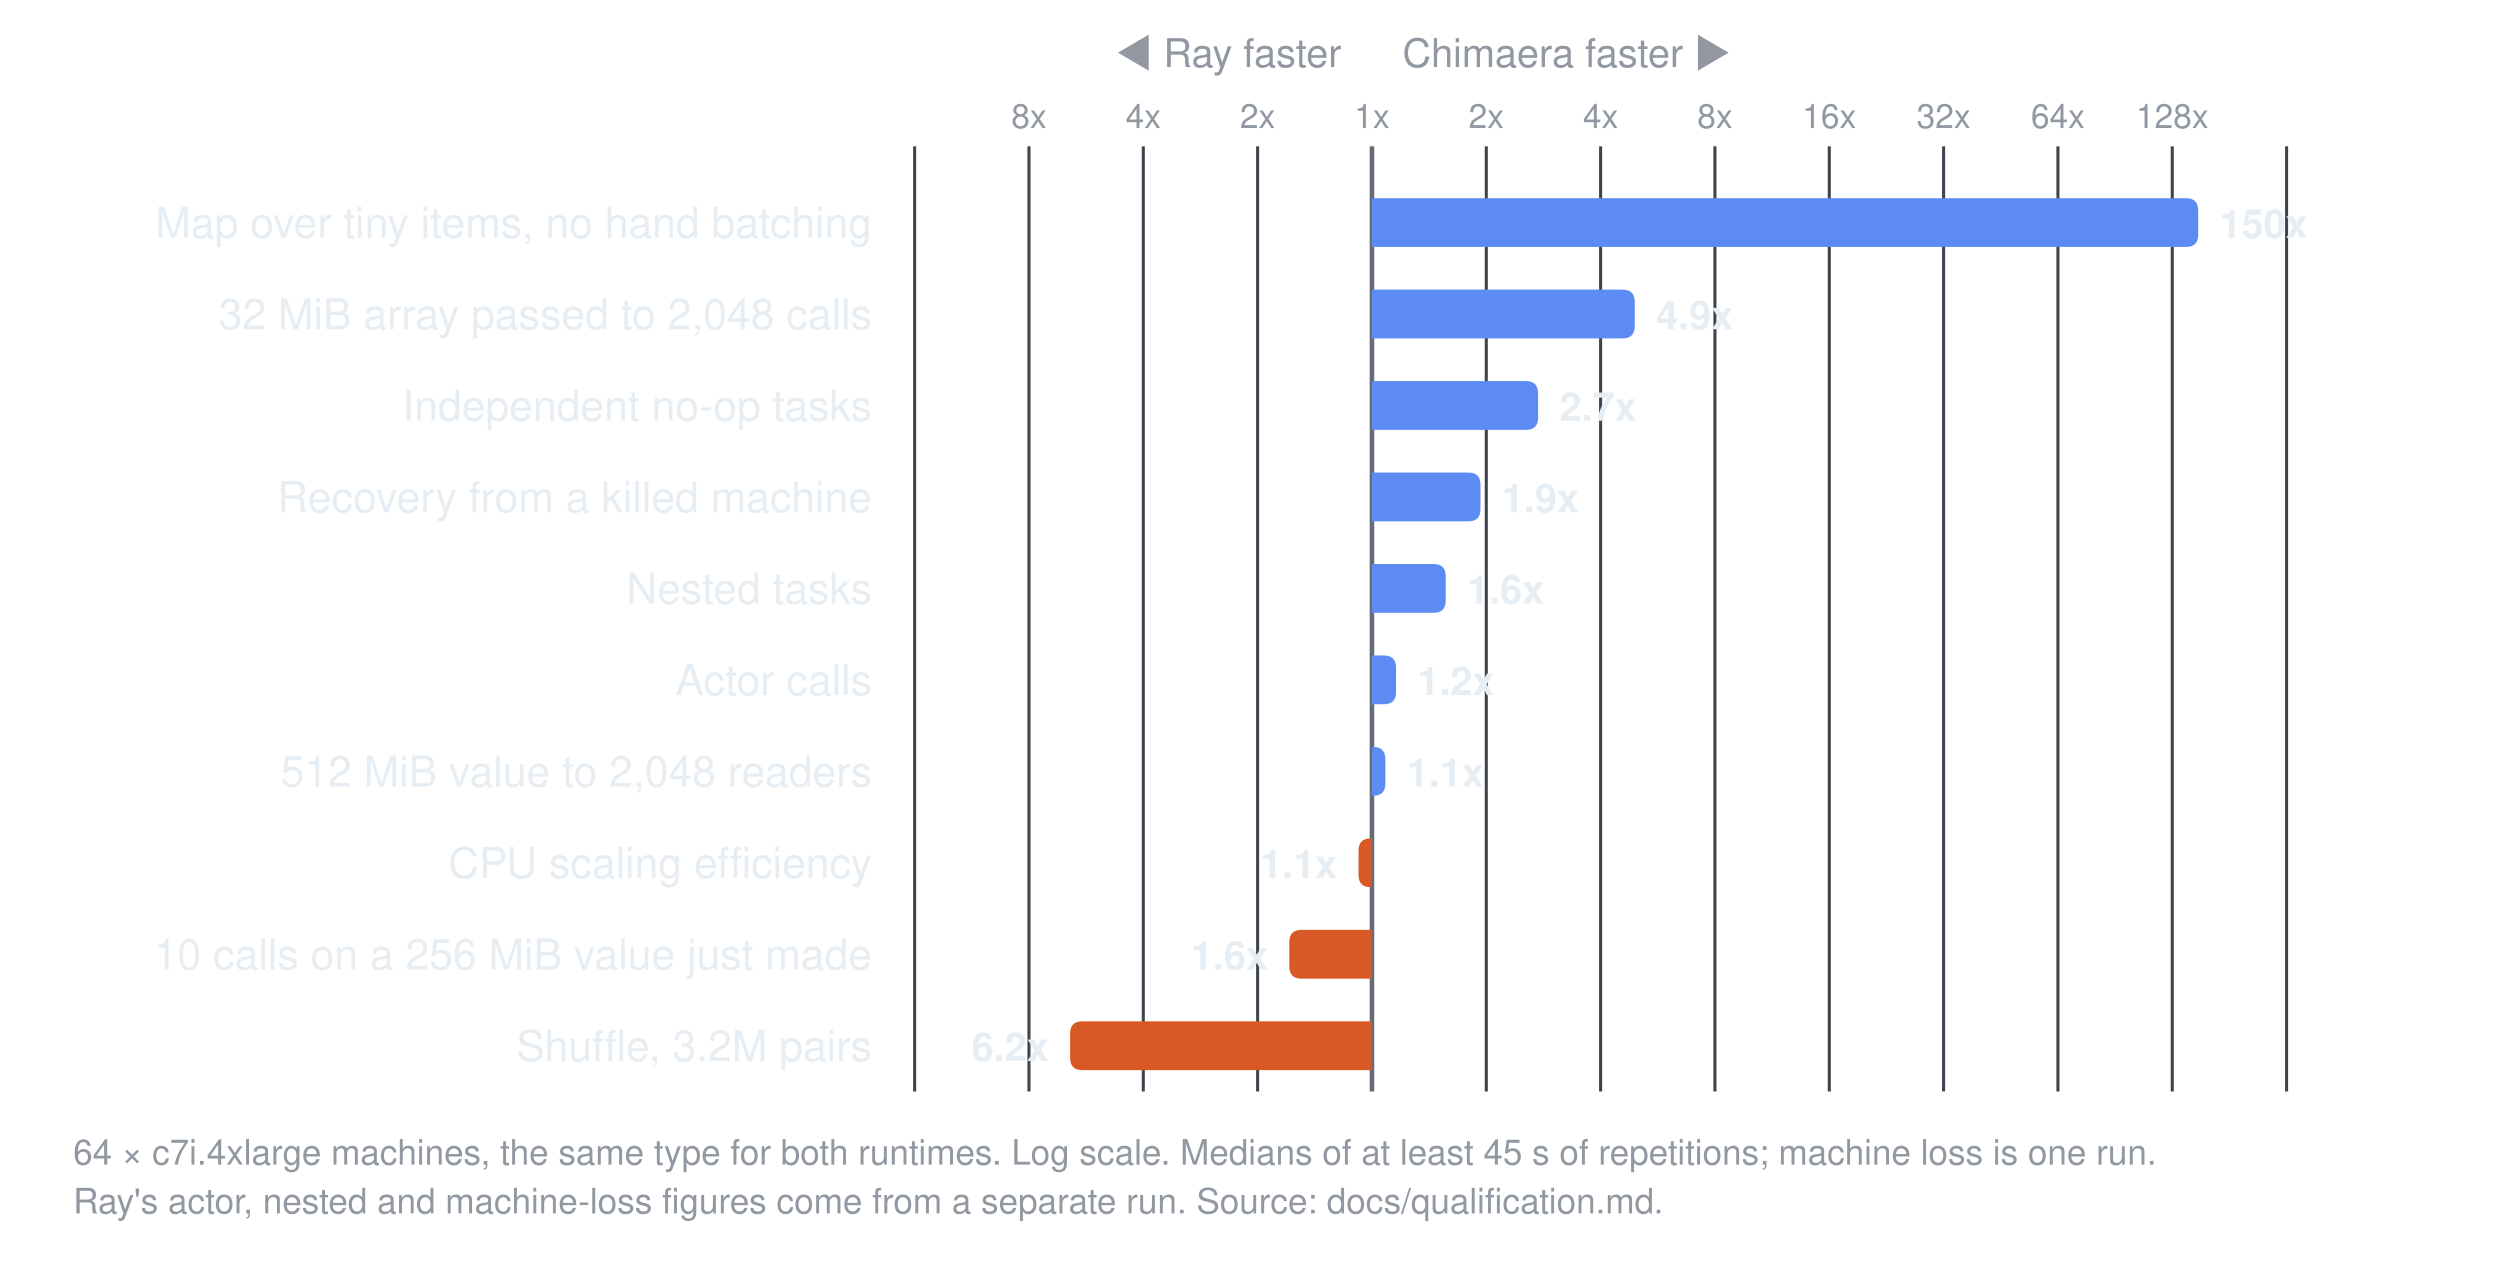
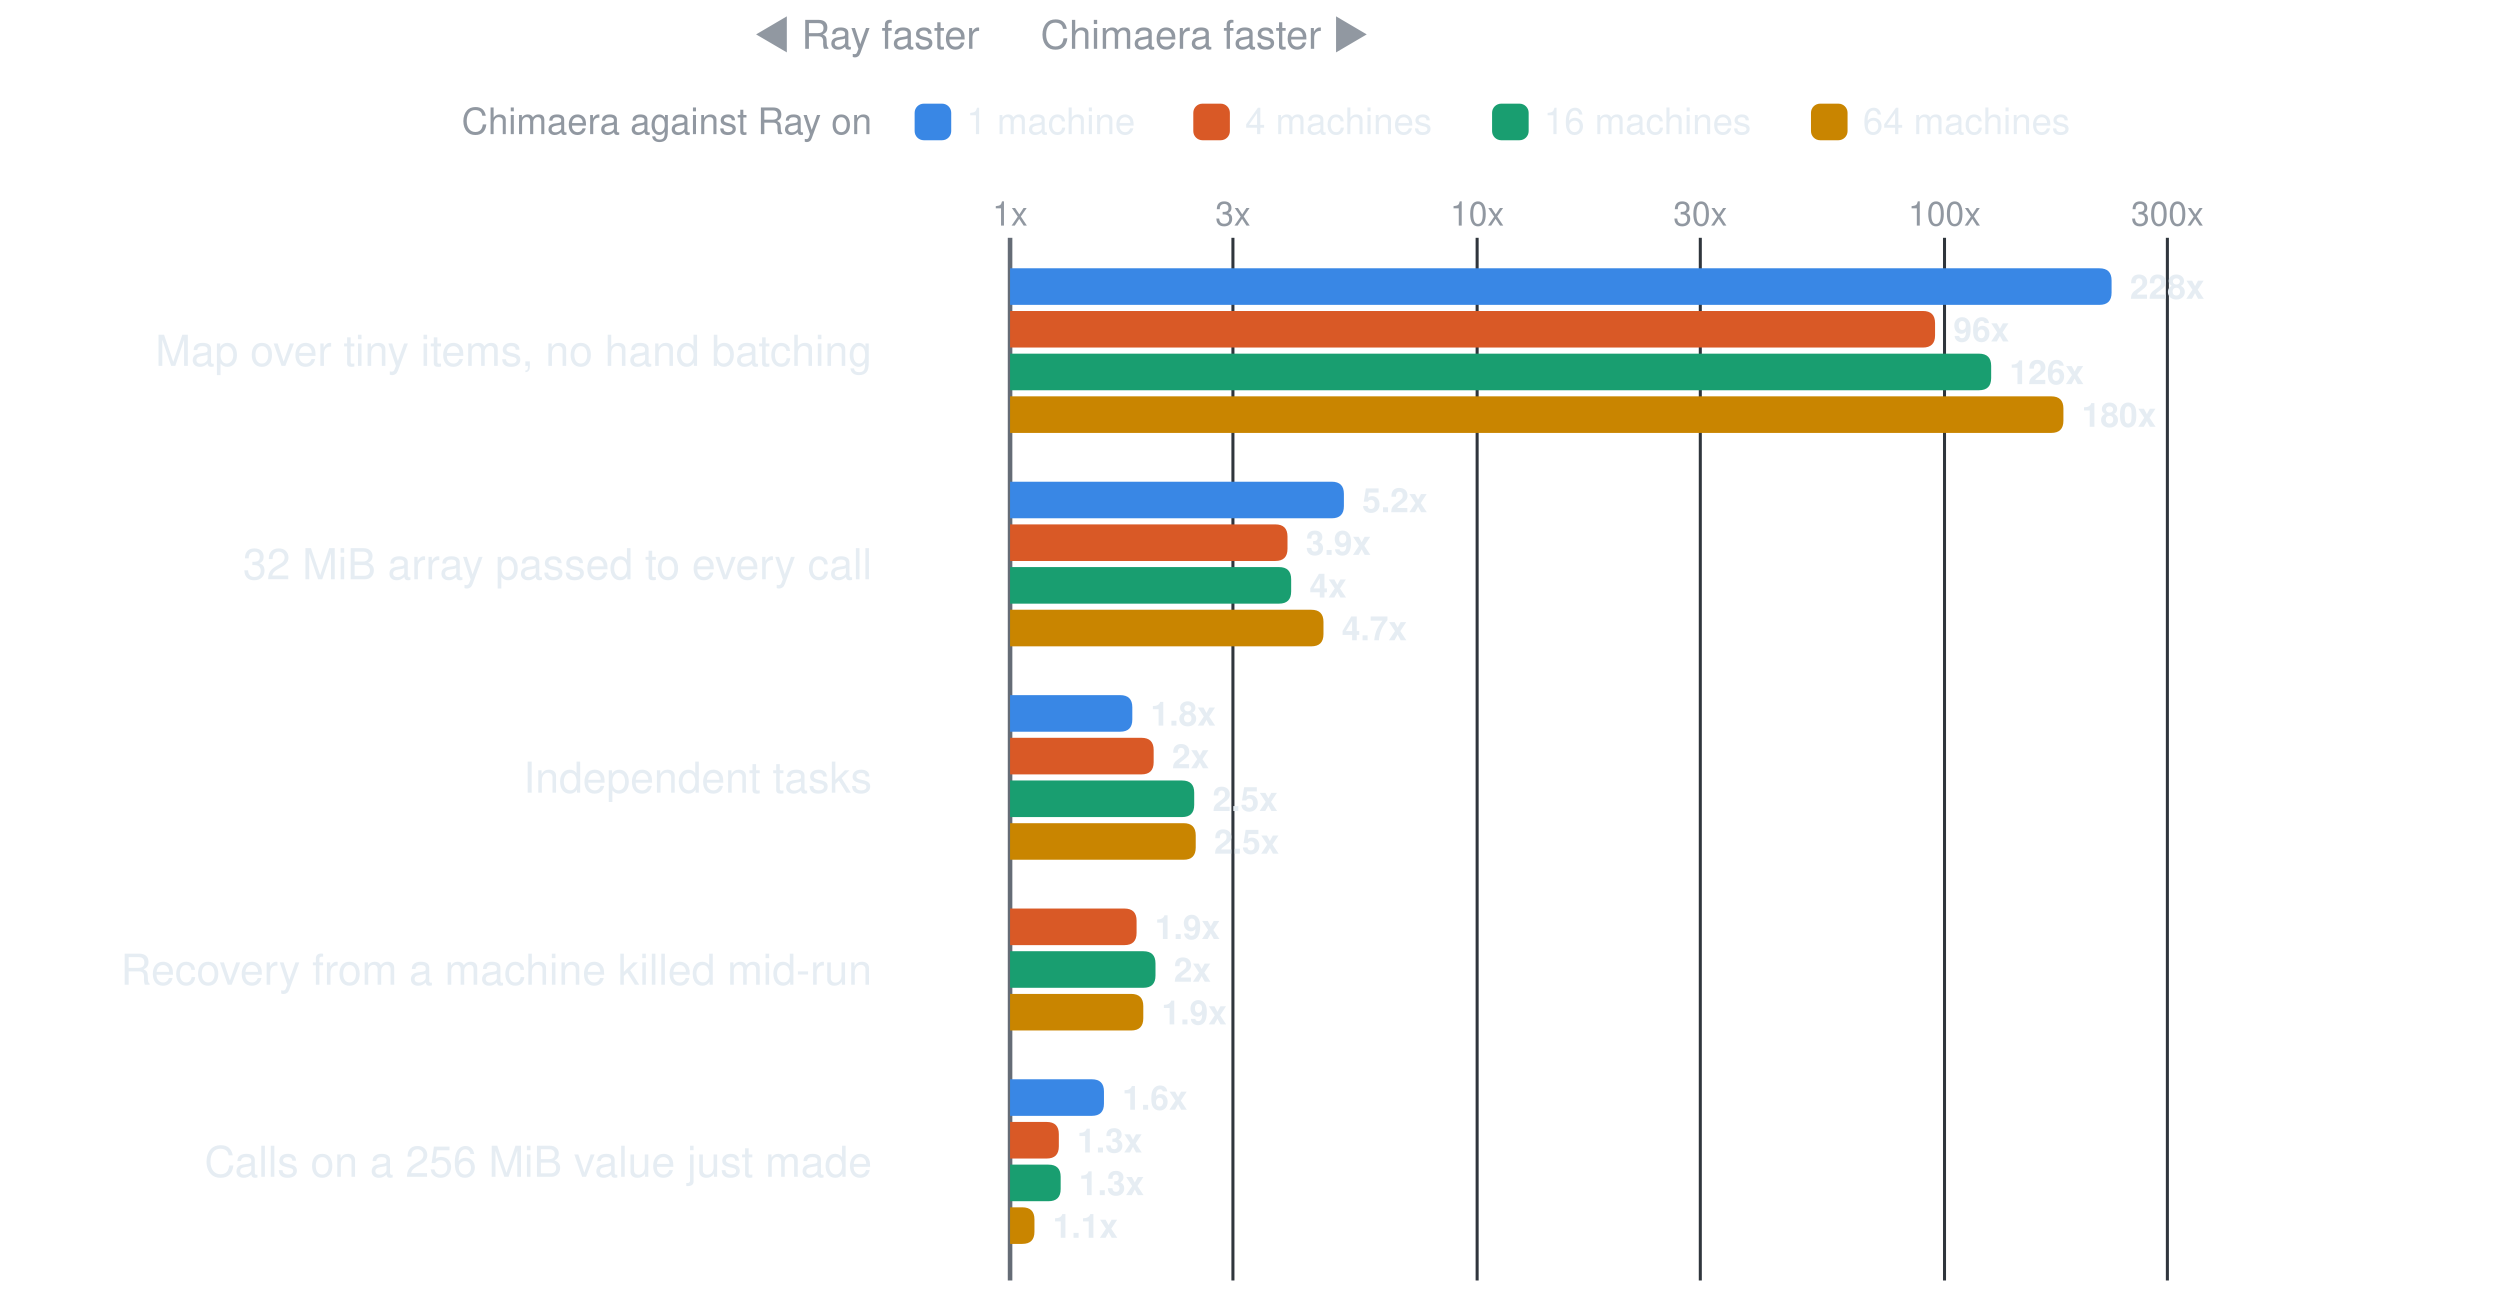
- <svg xmlns="http://www.w3.org/2000/svg" viewBox="0 0 820 422" width="820" height="422" font-family="-apple-system, BlinkMacSystemFont, 'Segoe UI', Helvetica, Arial, sans-serif" role="img" aria-label="Chimaera against Ray on 64 machines: times faster per workload">
-   <text x="440.0" y="22" text-anchor="end" font-size="13" fill="#9198a1">◀ Ray faster</text>
-   <text x="460.0" y="22" font-size="13" fill="#9198a1">Chimaera faster ▶</text>
-   <line x1="300.0" x2="300.0" y1="48" y2="358" stroke="#3d444d" stroke-width="1" />
-   <line x1="337.5" x2="337.5" y1="48" y2="358" stroke="#3d444d" stroke-width="1" />
-   <text x="337.5" y="42" text-anchor="middle" font-size="11" fill="#9198a1">8x</text>
-   <line x1="375.0" x2="375.0" y1="48" y2="358" stroke="#3d444d" stroke-width="1" />
-   <text x="375.0" y="42" text-anchor="middle" font-size="11" fill="#9198a1">4x</text>
-   <line x1="412.5" x2="412.5" y1="48" y2="358" stroke="#3d444d" stroke-width="1" />
-   <text x="412.5" y="42" text-anchor="middle" font-size="11" fill="#9198a1">2x</text>
-   <line x1="450.0" x2="450.0" y1="48" y2="358" stroke="#656c76" stroke-width="1.5" />
-   <text x="450.0" y="42" text-anchor="middle" font-size="11" fill="#9198a1">1x</text>
-   <line x1="487.5" x2="487.5" y1="48" y2="358" stroke="#3d444d" stroke-width="1" />
-   <text x="487.5" y="42" text-anchor="middle" font-size="11" fill="#9198a1">2x</text>
-   <line x1="525.0" x2="525.0" y1="48" y2="358" stroke="#3d444d" stroke-width="1" />
-   <text x="525.0" y="42" text-anchor="middle" font-size="11" fill="#9198a1">4x</text>
-   <line x1="562.5" x2="562.5" y1="48" y2="358" stroke="#3d444d" stroke-width="1" />
-   <text x="562.5" y="42" text-anchor="middle" font-size="11" fill="#9198a1">8x</text>
-   <line x1="600.0" x2="600.0" y1="48" y2="358" stroke="#3d444d" stroke-width="1" />
-   <text x="600.0" y="42" text-anchor="middle" font-size="11" fill="#9198a1">16x</text>
-   <line x1="637.5" x2="637.5" y1="48" y2="358" stroke="#3d444d" stroke-width="1" />
-   <text x="637.5" y="42" text-anchor="middle" font-size="11" fill="#9198a1">32x</text>
-   <line x1="675.0" x2="675.0" y1="48" y2="358" stroke="#3d444d" stroke-width="1" />
-   <text x="675.0" y="42" text-anchor="middle" font-size="11" fill="#9198a1">64x</text>
-   <line x1="712.5" x2="712.5" y1="48" y2="358" stroke="#3d444d" stroke-width="1" />
-   <text x="712.5" y="42" text-anchor="middle" font-size="11" fill="#9198a1">128x</text>
-   <line x1="750.0" x2="750.0" y1="48" y2="358" stroke="#3d444d" stroke-width="1" />
-   <text x="286" y="78.0" text-anchor="end" font-size="14" fill="#e6edf3">Map over tiny items, no hand batching</text>
-   <path d="M450.0,65.0 H717.0 Q721.0,65.0 721.0,69.0 V77.0 Q721.0,81.0 717.0,81.0 H450.0 Z" fill="#5D8BF4" />
-   <text x="728.0" y="78.0" text-anchor="start" font-size="13" font-weight="600" fill="#e6edf3">150x</text>
-   <text x="286" y="108.0" text-anchor="end" font-size="14" fill="#e6edf3">32 MiB array passed to 2,048 calls</text>
-   <path d="M450.0,95.0 H532.2 Q536.2,95.0 536.2,99.0 V107.0 Q536.2,111.0 532.2,111.0 H450.0 Z" fill="#5D8BF4" />
-   <text x="543.2" y="108.0" text-anchor="start" font-size="13" font-weight="600" fill="#e6edf3">4.9x</text>
-   <text x="286" y="138.0" text-anchor="end" font-size="14" fill="#e6edf3">Independent no-op tasks</text>
-   <path d="M450.0,125.0 H500.5 Q504.5,125.0 504.5,129.0 V137.0 Q504.5,141.0 500.5,141.0 H450.0 Z" fill="#5D8BF4" />
-   <text x="511.5" y="138.0" text-anchor="start" font-size="13" font-weight="600" fill="#e6edf3">2.7x</text>
-   <text x="286" y="168.0" text-anchor="end" font-size="14" fill="#e6edf3">Recovery from a killed machine</text>
-   <path d="M450.0,155.0 H481.6 Q485.6,155.0 485.6,159.0 V167.0 Q485.6,171.0 481.6,171.0 H450.0 Z" fill="#5D8BF4" />
-   <text x="492.6" y="168.0" text-anchor="start" font-size="13" font-weight="600" fill="#e6edf3">1.9x</text>
-   <text x="286" y="198.0" text-anchor="end" font-size="14" fill="#e6edf3">Nested tasks</text>
-   <path d="M450.0,185.0 H470.2 Q474.2,185.0 474.2,189.0 V197.0 Q474.2,201.0 470.2,201.0 H450.0 Z" fill="#5D8BF4" />
-   <text x="481.2" y="198.0" text-anchor="start" font-size="13" font-weight="600" fill="#e6edf3">1.6x</text>
-   <text x="286" y="228.0" text-anchor="end" font-size="14" fill="#e6edf3">Actor calls</text>
-   <path d="M450.0,215.0 H453.9 Q457.9,215.0 457.9,219.0 V227.0 Q457.9,231.0 453.9,231.0 H450.0 Z" fill="#5D8BF4" />
-   <text x="464.9" y="228.0" text-anchor="start" font-size="13" font-weight="600" fill="#e6edf3">1.2x</text>
-   <text x="286" y="258.0" text-anchor="end" font-size="14" fill="#e6edf3">512 MiB value to 2,048 readers</text>
-   <path d="M450.0,245.0 H450.4 Q454.4,245.0 454.4,249.0 V257.0 Q454.4,261.0 450.4,261.0 H450.0 Z" fill="#5D8BF4" />
-   <text x="461.4" y="258.0" text-anchor="start" font-size="13" font-weight="600" fill="#e6edf3">1.1x</text>
-   <text x="286" y="288.0" text-anchor="end" font-size="14" fill="#e6edf3">CPU scaling efficiency</text>
-   <path d="M450.0,275.0 H449.6 Q445.6,275.0 445.6,279.0 V287.0 Q445.6,291.0 449.6,291.0 H450.0 Z" fill="#d95926" />
-   <text x="438.6" y="288.0" text-anchor="end" font-size="13" font-weight="600" fill="#e6edf3">1.1x</text>
-   <text x="286" y="318.0" text-anchor="end" font-size="14" fill="#e6edf3">10 calls on a 256 MiB value just made</text>
-   <path d="M450.0,305.0 H426.9 Q422.9,305.0 422.9,309.0 V317.0 Q422.9,321.0 426.9,321.0 H450.0 Z" fill="#d95926" />
-   <text x="415.9" y="318.0" text-anchor="end" font-size="13" font-weight="600" fill="#e6edf3">1.6x</text>
-   <text x="286" y="348.0" text-anchor="end" font-size="14" fill="#e6edf3">Shuffle, 3.2M pairs</text>
-   <path d="M450.0,335.0 H355.0 Q351.0,335.0 351.0,339.0 V347.0 Q351.0,351.0 355.0,351.0 H450.0 Z" fill="#d95926" />
-   <text x="344.0" y="348.0" text-anchor="end" font-size="13" font-weight="600" fill="#e6edf3">6.2x</text>
-   <text x="24" y="382" font-size="11.5" fill="#9198a1">64 × c7i.4xlarge machines, the same type for both runtimes. Log scale. Medians of at least 45 s of repetitions; machine loss is one run.</text>
-   <text x="24" y="398" font-size="11.5" fill="#9198a1">Ray's actor, nested and machine-loss figures come from a separate run. Source: docs/qualification.md.</text>
+ <svg xmlns="http://www.w3.org/2000/svg" viewBox="0 0 820 428" width="820" height="428" font-family="-apple-system, BlinkMacSystemFont, 'Segoe UI', Helvetica, Arial, sans-serif" role="img" aria-label="Chimaera against Ray on 1, 4, 16 and 64 machines: faster at every size on a map over tiny items (96x to 228x), a 32 MiB array passed to every call (3.9x to 5.2x), independent tasks (1.8x to 2.5x), recovery from a machine killed mid-run (1.9x to 2.1x, on 4 to 64 machines) and calls on a value just made (1.1x to 1.6x).">
+   <text x="321.3" y="16" text-anchor="end" font-size="13" fill="#9198a1">◀ Ray faster</text>
+   <text x="341.3" y="16" font-size="13" fill="#9198a1">Chimaera faster ▶</text>
+   <text x="286" y="44" text-anchor="end" font-size="12" fill="#9198a1">Chimaera against Ray on</text>
+   <rect x="300" y="34" width="12" height="12" rx="3" fill="#3987e5" />
+   <text x="317" y="44" font-size="12" fill="#e6edf3">1 machine</text>
+   <rect x="391.4" y="34" width="12" height="12" rx="3" fill="#d95926" />
+   <text x="408.4" y="44" font-size="12" fill="#e6edf3">4 machines</text>
+   <rect x="489.4" y="34" width="12" height="12" rx="3" fill="#199e70" />
+   <text x="506.4" y="44" font-size="12" fill="#e6edf3">16 machines</text>
+   <rect x="594.0" y="34" width="12" height="12" rx="3" fill="#c98500" />
+   <text x="611.0" y="44" font-size="12" fill="#e6edf3">64 machines</text>
+   <line x1="331.3" x2="331.3" y1="78" y2="420" stroke="#656c76" stroke-width="1.5" />
+   <text x="331.3" y="74" text-anchor="middle" font-size="11" fill="#9198a1">1x</text>
+   <line x1="404.4" x2="404.4" y1="78" y2="420" stroke="#30363d" stroke-width="1" />
+   <text x="404.4" y="74" text-anchor="middle" font-size="11" fill="#9198a1">3x</text>
+   <line x1="484.5" x2="484.5" y1="78" y2="420" stroke="#30363d" stroke-width="1" />
+   <text x="484.5" y="74" text-anchor="middle" font-size="11" fill="#9198a1">10x</text>
+   <line x1="557.7" x2="557.7" y1="78" y2="420" stroke="#30363d" stroke-width="1" />
+   <text x="557.7" y="74" text-anchor="middle" font-size="11" fill="#9198a1">30x</text>
+   <line x1="637.8" x2="637.8" y1="78" y2="420" stroke="#30363d" stroke-width="1" />
+   <text x="637.8" y="74" text-anchor="middle" font-size="11" fill="#9198a1">100x</text>
+   <line x1="710.9" x2="710.9" y1="78" y2="420" stroke="#30363d" stroke-width="1" />
+   <text x="710.9" y="74" text-anchor="middle" font-size="11" fill="#9198a1">300x</text>
+   <text x="286" y="120.0" text-anchor="end" font-size="14" fill="#e6edf3">Map over tiny items, no hand batching</text>
+   <path d="M331.3,88 H688.6 Q692.6,88 692.6,92 V96 Q692.6,100 688.6,100 H331.3 Z" fill="#3987e5" />
+   <text x="698.6" y="98" text-anchor="start" font-size="11" font-weight="600" fill="#e6edf3">228x</text>
+   <path d="M331.3,102 H630.7 Q634.7,102 634.7,106 V110 Q634.7,114 630.7,114 H331.3 Z" fill="#d95926" />
+   <text x="640.7" y="112" text-anchor="start" font-size="11" font-weight="600" fill="#e6edf3">96x</text>
+   <path d="M331.3,116 H649.1 Q653.1,116 653.1,120 V124 Q653.1,128 649.1,128 H331.3 Z" fill="#199e70" />
+   <text x="659.1" y="126" text-anchor="start" font-size="11" font-weight="600" fill="#e6edf3">126x</text>
+   <path d="M331.3,130 H672.8 Q676.8,130 676.8,134 V138 Q676.8,142 672.8,142 H331.3 Z" fill="#c98500" />
+   <text x="682.8" y="140" text-anchor="start" font-size="11" font-weight="600" fill="#e6edf3">180x</text>
+   <text x="286" y="190.0" text-anchor="end" font-size="14" fill="#e6edf3">32 MiB array passed to every call</text>
+   <path d="M331.3,158 H436.8 Q440.8,158 440.8,162 V166 Q440.8,170 436.8,170 H331.3 Z" fill="#3987e5" />
+   <text x="446.8" y="168" text-anchor="start" font-size="11" font-weight="600" fill="#e6edf3">5.2x</text>
+   <path d="M331.3,172 H418.3 Q422.3,172 422.3,176 V180 Q422.3,184 418.3,184 H331.3 Z" fill="#d95926" />
+   <text x="428.3" y="182" text-anchor="start" font-size="11" font-weight="600" fill="#e6edf3">3.9x</text>
+   <path d="M331.3,186 H419.5 Q423.5,186 423.5,190 V194 Q423.5,198 419.5,198 H331.3 Z" fill="#199e70" />
+   <text x="429.5" y="196" text-anchor="start" font-size="11" font-weight="600" fill="#e6edf3">4x</text>
+   <path d="M331.3,200 H430.1 Q434.1,200 434.1,204 V208 Q434.1,212 430.1,212 H331.3 Z" fill="#c98500" />
+   <text x="440.1" y="210" text-anchor="start" font-size="11" font-weight="600" fill="#e6edf3">4.7x</text>
+   <text x="286" y="260.0" text-anchor="end" font-size="14" fill="#e6edf3">Independent tasks</text>
+   <path d="M331.3,228 H367.4 Q371.4,228 371.4,232 V236 Q371.4,240 367.4,240 H331.3 Z" fill="#3987e5" />
+   <text x="377.4" y="238" text-anchor="start" font-size="11" font-weight="600" fill="#e6edf3">1.8x</text>
+   <path d="M331.3,242 H374.4 Q378.4,242 378.4,246 V250 Q378.4,254 374.4,254 H331.3 Z" fill="#d95926" />
+   <text x="384.4" y="252" text-anchor="start" font-size="11" font-weight="600" fill="#e6edf3">2x</text>
+   <path d="M331.3,256 H387.7 Q391.7,256 391.7,260 V264 Q391.7,268 387.7,268 H331.3 Z" fill="#199e70" />
+   <text x="397.7" y="266" text-anchor="start" font-size="11" font-weight="600" fill="#e6edf3">2.5x</text>
+   <path d="M331.3,270 H388.2 Q392.2,270 392.2,274 V278 Q392.2,282 388.2,282 H331.3 Z" fill="#c98500" />
+   <text x="398.2" y="280" text-anchor="start" font-size="11" font-weight="600" fill="#e6edf3">2.5x</text>
+   <text x="286" y="323.0" text-anchor="end" font-size="14" fill="#e6edf3">Recovery from a machine killed mid-run</text>
+   <path d="M331.3,298 H368.8 Q372.8,298 372.8,302 V306 Q372.8,310 368.8,310 H331.3 Z" fill="#d95926" />
+   <text x="378.8" y="308" text-anchor="start" font-size="11" font-weight="600" fill="#e6edf3">1.9x</text>
+   <path d="M331.3,312 H375.0 Q379.0,312 379.0,316 V320 Q379.0,324 375.0,324 H331.3 Z" fill="#199e70" />
+   <text x="385.0" y="322" text-anchor="start" font-size="11" font-weight="600" fill="#e6edf3">2x</text>
+   <path d="M331.3,326 H371.0 Q375.0,326 375.0,330 V334 Q375.0,338 371.0,338 H331.3 Z" fill="#c98500" />
+   <text x="381.0" y="336" text-anchor="start" font-size="11" font-weight="600" fill="#e6edf3">1.9x</text>
+   <text x="286" y="386.0" text-anchor="end" font-size="14" fill="#e6edf3">Calls on a 256 MiB value just made</text>
+   <path d="M331.3,354 H358.1 Q362.1,354 362.1,358 V362 Q362.1,366 358.1,366 H331.3 Z" fill="#3987e5" />
+   <text x="368.1" y="364" text-anchor="start" font-size="11" font-weight="600" fill="#e6edf3">1.6x</text>
+   <path d="M331.3,368 H343.3 Q347.3,368 347.3,372 V376 Q347.3,380 343.3,380 H331.3 Z" fill="#d95926" />
+   <text x="353.3" y="378" text-anchor="start" font-size="11" font-weight="600" fill="#e6edf3">1.3x</text>
+   <path d="M331.3,382 H343.9 Q347.9,382 347.9,386 V390 Q347.9,394 343.9,394 H331.3 Z" fill="#199e70" />
+   <text x="353.9" y="392" text-anchor="start" font-size="11" font-weight="600" fill="#e6edf3">1.3x</text>
+   <path d="M331.3,396 H335.3 Q339.3,396 339.3,399.984 V404.016 Q339.3,408 335.3,408 H331.3 Z" fill="#c98500" />
+   <text x="345.3" y="406" text-anchor="start" font-size="11" font-weight="600" fill="#e6edf3">1.1x</text>
</svg>
